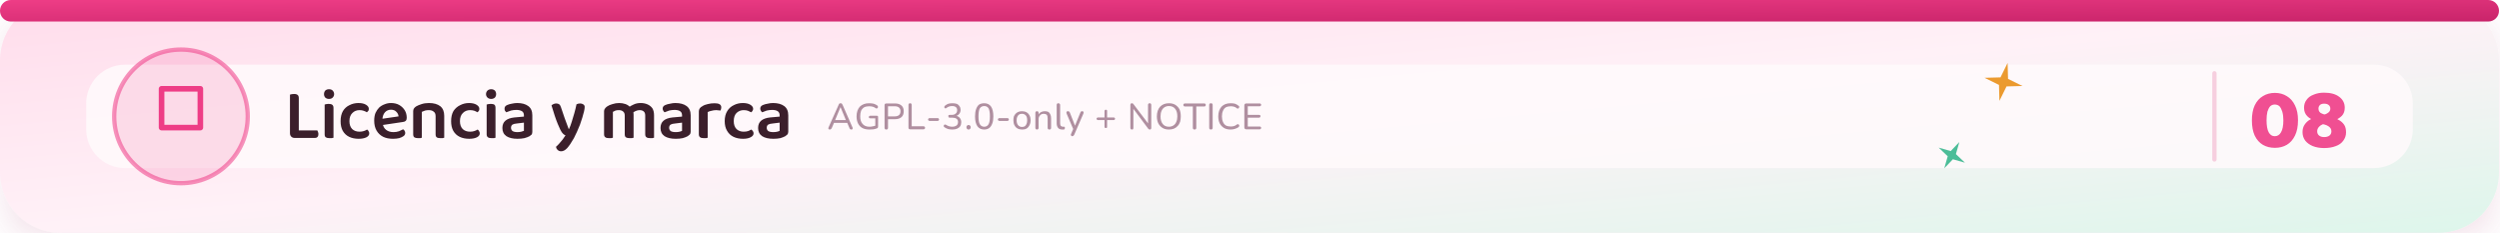
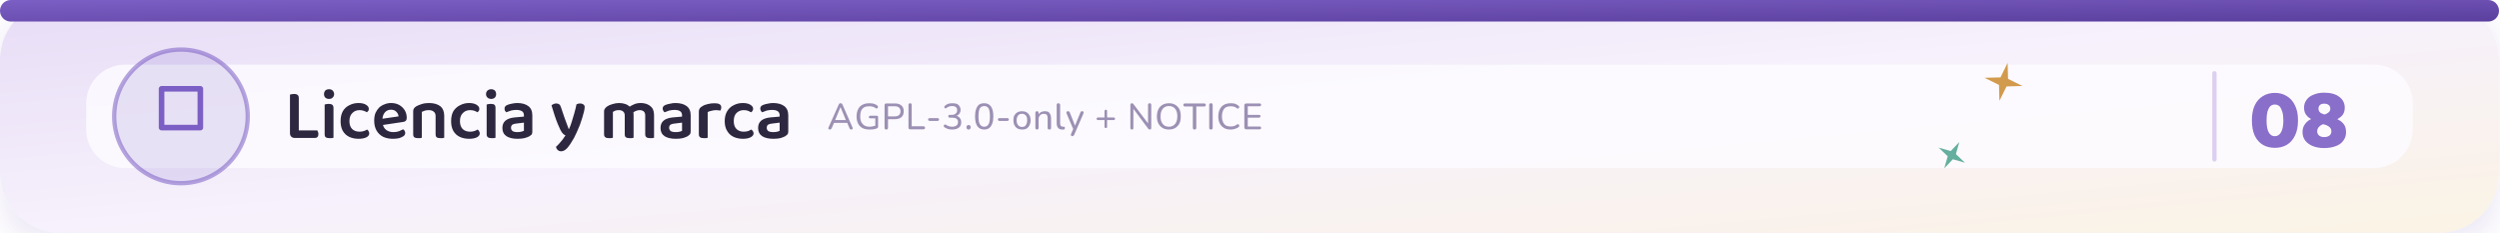
<svg xmlns="http://www.w3.org/2000/svg" viewBox="0 0 1160 108" width="1160" height="108" role="img" aria-label="Licencia y marca">
  <defs>
    <linearGradient id="gb" x1="0" y1="0" x2="1" y2="1">
-       <stop offset="0" stop-color="#FFDCEB" />
-       <stop offset="0.5" stop-color="#FFF1F7" />
-       <stop offset="1" stop-color="#DDF6EB" />
+       <stop offset="0" stop-color="#E7DCF6" />
+       <stop offset="0.5" stop-color="#F6F1FC" />
+       <stop offset="1" stop-color="#FBF3E4" />
    </linearGradient>
    <linearGradient id="gi" x1="0" y1="0" x2="1" y2="1">
-       <stop offset="0" stop-color="#EE3D86" />
-       <stop offset="1" stop-color="#C9246A" />
+       <stop offset="0" stop-color="#7C5FC4" />
+       <stop offset="1" stop-color="#5B3F9E" />
    </linearGradient>
    <filter id="shb" x="-30%" y="-30%" width="160%" height="180%">
-       <feDropShadow dx="0" dy="5" stdDeviation="11" flood-color="#C97BA0" flood-opacity="0.3" />
+       <feDropShadow dx="0" dy="5" stdDeviation="11" flood-color="#9C86C9" flood-opacity="0.3" />
    </filter>
  </defs>
  <rect x="0" y="0" width="1160" height="108" rx="28" ry="28" fill="url(#gb)" filter="url(#shb)" />
  <rect x="0" y="0" width="1160" height="10" rx="5" ry="5" fill="url(#gi)" />
-   <rect x="40" y="30" width="1080" height="48" rx="18" ry="18" fill="#FFFAFC" opacity="0.85" />
-   <circle cx="84" cy="54" r="31" fill="#EE3D86" opacity="0.16" />
-   <circle cx="84" cy="54" r="31" fill="none" stroke="#EE3D86" stroke-width="2" opacity="0.55" />
-   <g fill="none" stroke="#EE3D86" stroke-width="2.6" stroke-linecap="round" stroke-linejoin="round">
+   <rect x="40" y="30" width="1080" height="48" rx="18" ry="18" fill="#FDFBFF" opacity="0.85" />
+   <circle cx="84" cy="54" r="31" fill="#7C5FC4" opacity="0.16" />
+   <circle cx="84" cy="54" r="31" fill="none" stroke="#7C5FC4" stroke-width="2" opacity="0.55" />
+   <g fill="none" stroke="#7C5FC4" stroke-width="2.6" stroke-linecap="round" stroke-linejoin="round">
    <path d="M 75 41.2 L 93 41.2 L 93 59.2 L 75 59.2 Z" />
  </g>
-   <path d="M1059.9 55.8Q1059.9 53.5 1059.4 51.8Q1058.9 50.2 1058.1 49.3Q1057.2 48.5 1055.9 48.5Q1054.7 48.5 1053.8 49.3Q1053 50.2 1052.5 51.8Q1052.1 53.5 1052.1 55.8Q1052.1 59.6 1053.1 61.4Q1054.1 63.2 1055.9 63.2Q1057.8 63.2 1058.8 61.4Q1059.9 59.6 1059.9 55.8ZM1056 68.6Q1052.8 68.6 1050.4 67.2Q1048 65.8 1046.6 62.9Q1045.3 60.1 1045.3 55.8Q1045.3 51.7 1046.6 48.9Q1048 46 1050.4 44.6Q1052.8 43.1 1056 43.1Q1059.1 43.1 1061.5 44.6Q1063.9 46 1065.3 48.9Q1066.7 51.7 1066.7 55.8Q1066.7 60.1 1065.3 62.9Q1063.9 65.8 1061.5 67.2Q1059.1 68.6 1056 68.6Z M1075.4 54.3 1078.1 53.4Q1079.8 53 1080.7 52.3Q1081.7 51.6 1081.7 50.4Q1081.7 49.3 1080.9 48.7Q1080.2 48.1 1078.8 48.1Q1077.6 48.1 1076.9 48.7Q1076.2 49.4 1076.2 50.4Q1076.2 51.2 1076.6 51.8Q1077 52.4 1077.8 52.7Q1078.6 53.1 1079.6 53.2L1083.7 54.8Q1085 55.2 1086.2 56Q1087.4 56.8 1088.2 58Q1089 59.3 1089 61.4Q1089 63.6 1087.7 65.3Q1086.5 67 1084.2 67.8Q1081.9 68.7 1078.8 68.7Q1075.9 68.7 1073.6 67.8Q1071.4 66.9 1070.1 65.3Q1068.8 63.6 1068.8 61.3Q1068.8 59.2 1069.8 57.8Q1070.8 56.3 1072.3 55.5Q1073.8 54.6 1075.4 54.3ZM1084 55.7 1080.2 57.2Q1077.8 57.5 1076.7 58.6Q1075.6 59.6 1075.6 60.9Q1075.6 62.2 1076.5 62.9Q1077.4 63.6 1078.8 63.6Q1080.4 63.6 1081.3 62.9Q1082.2 62.2 1082.2 60.9Q1082.2 59.4 1080.7 58.5Q1079.3 57.6 1076.6 57.4L1075 56Q1072.4 55.4 1071 53.9Q1069.5 52.4 1069.5 50Q1069.5 47.8 1070.7 46.3Q1071.8 44.7 1074 43.9Q1076.1 43 1078.8 43Q1083.3 43 1085.8 44.9Q1088.4 46.8 1088.4 50Q1088.4 52.3 1087.1 53.7Q1085.8 55 1084 55.7Z" fill="#EE3D86" opacity="0.9" />
-   <line x1="1027.9" y1="34" x2="1027.9" y2="74" stroke="#F6CFDF" stroke-width="2" stroke-linecap="round" />
-   <path d="M134.6 50.8H138.7V63.7L136.8 64Q135.8 64 135.2 63.4Q134.6 62.8 134.6 61.8ZM136.8 64V60.5H147.3Q147.5 60.8 147.6 61.2Q147.8 61.7 147.8 62.2Q147.8 63.1 147.4 63.5Q147 64 146.3 64ZM138.7 55.5H134.6V43.9Q134.8 43.8 135.4 43.7Q135.9 43.6 136.5 43.6Q137.7 43.6 138.2 44.1Q138.7 44.5 138.7 45.6Z M150.4 43.7Q150.4 42.7 151 42Q151.7 41.4 152.7 41.4Q153.8 41.4 154.4 42Q155.1 42.7 155.1 43.7Q155.1 44.6 154.4 45.3Q153.8 45.9 152.7 45.9Q151.7 45.9 151 45.3Q150.4 44.6 150.4 43.7ZM150.7 55.2H154.8V63.9Q154.5 64 154 64.1Q153.5 64.1 152.9 64.1Q151.8 64.1 151.2 63.7Q150.7 63.3 150.7 62.3ZM154.8 57.3H150.7V48.5Q151 48.4 151.5 48.3Q152 48.2 152.5 48.2Q153.7 48.2 154.2 48.6Q154.8 49 154.8 50.1Z M166.9 51.1Q164.9 51.1 163.6 52.4Q162.2 53.7 162.2 56.2Q162.2 58.6 163.5 59.9Q164.8 61.1 166.9 61.1Q168 61.1 168.9 60.8Q169.8 60.5 170.4 60.1Q170.9 60.4 171.1 60.9Q171.4 61.3 171.4 61.9Q171.4 63 170.1 63.7Q168.7 64.4 166.5 64.4Q164 64.4 162.1 63.5Q160.2 62.6 159.1 60.7Q158.1 58.9 158.1 56.2Q158.1 53.4 159.2 51.5Q160.3 49.7 162.2 48.8Q164.1 47.8 166.4 47.8Q168.6 47.8 169.9 48.6Q171.2 49.4 171.2 50.5Q171.2 51 171 51.4Q170.7 51.8 170.3 52.1Q169.7 51.7 168.8 51.4Q168 51.1 166.9 51.1Z M176.3 58.2 176.1 55.3 185 54Q184.9 52.8 184 51.9Q183.1 50.9 181.5 50.9Q179.8 50.9 178.7 52.1Q177.6 53.3 177.5 55.5L177.6 57.2Q177.9 59.3 179.3 60.3Q180.6 61.3 182.7 61.3Q184 61.3 185.2 60.9Q186.4 60.4 187.1 60Q187.6 60.2 187.8 60.7Q188.1 61.1 188.1 61.7Q188.1 62.5 187.4 63.1Q186.6 63.7 185.3 64.1Q184 64.4 182.4 64.4Q179.8 64.4 177.9 63.5Q175.9 62.5 174.8 60.6Q173.7 58.7 173.7 56Q173.7 53.9 174.3 52.4Q175 50.9 176 49.9Q177.1 48.9 178.5 48.4Q179.9 47.8 181.5 47.8Q183.7 47.8 185.3 48.7Q186.9 49.6 187.9 51.2Q188.8 52.7 188.8 54.7Q188.8 55.6 188.3 56.1Q187.9 56.5 187 56.6Z M206.2 53.7V56.9H202.2V53.9Q202.2 52.4 201.3 51.8Q200.5 51.1 199.1 51.1Q198.1 51.1 197.3 51.3Q196.5 51.6 195.8 51.9V56.9H191.8V51.6Q191.8 50.9 192.1 50.4Q192.4 49.9 193.1 49.4Q194.1 48.8 195.7 48.3Q197.2 47.8 199.1 47.8Q202.5 47.8 204.4 49.3Q206.2 50.8 206.2 53.7ZM191.8 55.3H195.8V63.9Q195.6 64 195.1 64.1Q194.6 64.1 194 64.1Q192.9 64.1 192.3 63.7Q191.8 63.3 191.8 62.3ZM202.2 55.3H206.2V63.9Q206 64 205.5 64.1Q204.9 64.1 204.4 64.1Q203.2 64.1 202.7 63.7Q202.2 63.3 202.2 62.3Z M218.2 51.1Q216.2 51.1 214.9 52.4Q213.5 53.7 213.5 56.2Q213.5 58.6 214.8 59.9Q216.1 61.1 218.2 61.1Q219.4 61.1 220.2 60.8Q221.1 60.5 221.7 60.1Q222.2 60.4 222.4 60.9Q222.7 61.3 222.7 61.9Q222.7 63 221.4 63.7Q220 64.4 217.8 64.4Q215.3 64.4 213.4 63.5Q211.5 62.6 210.4 60.7Q209.4 58.9 209.4 56.2Q209.4 53.4 210.5 51.5Q211.7 49.7 213.6 48.8Q215.5 47.8 217.7 47.8Q219.9 47.8 221.2 48.6Q222.5 49.4 222.5 50.5Q222.5 51 222.3 51.4Q222 51.8 221.6 52.1Q221 51.7 220.2 51.4Q219.3 51.1 218.2 51.1Z M225.6 43.7Q225.6 42.7 226.3 42Q227 41.4 228 41.4Q229 41.4 229.7 42Q230.3 42.7 230.3 43.7Q230.3 44.6 229.7 45.3Q229 45.9 228 45.9Q227 45.9 226.3 45.3Q225.6 44.6 225.6 43.7ZM225.9 55.2H230V63.9Q229.8 64 229.3 64.1Q228.8 64.1 228.2 64.1Q227 64.1 226.5 63.7Q225.9 63.3 225.9 62.3ZM230 57.3H225.9V48.5Q226.2 48.4 226.7 48.3Q227.2 48.2 227.8 48.2Q229 48.2 229.5 48.6Q230 49 230 50.1Z M240.2 61.3Q241.2 61.3 242 61.1Q242.8 60.9 243.2 60.7V56.9L239.9 57.3Q238.6 57.4 237.9 57.8Q237.2 58.3 237.2 59.3Q237.2 60.2 237.9 60.8Q238.7 61.3 240.2 61.3ZM240.1 47.8Q243.3 47.8 245.2 49.2Q247.1 50.6 247.1 53.5V61.1Q247.1 61.9 246.8 62.4Q246.4 62.8 245.8 63.2Q244.9 63.7 243.4 64.1Q242 64.4 240.2 64.4Q237 64.4 235.1 63.2Q233.2 61.9 233.2 59.4Q233.2 57.2 234.6 56Q236 54.8 238.7 54.5L243.2 54.1V53.5Q243.2 52.2 242.3 51.6Q241.3 51 239.7 51Q238.4 51 237.2 51.3Q236 51.7 235 52.1Q234.7 51.8 234.4 51.4Q234.2 50.9 234.2 50.4Q234.2 49.2 235.5 48.7Q236.4 48.3 237.6 48.1Q238.9 47.8 240.1 47.8Z M260.1 60.2Q259.6 59.1 258.9 57.5Q258.2 55.8 257.5 53.7Q256.8 51.5 256 48.9Q256.4 48.5 256.9 48.3Q257.5 48 258.2 48Q259 48 259.6 48.4Q260.1 48.8 260.4 49.8Q261.3 52.3 262.1 54.8Q263 57.3 264 59.9H264.1Q264.8 58.5 265.4 56.5Q266 54.6 266.6 52.5Q267.2 50.4 267.6 48.4Q268 48.2 268.4 48.1Q268.8 48 269.3 48Q270.1 48 270.7 48.4Q271.4 48.8 271.4 49.6Q271.4 50.4 271.1 51.7Q270.8 53 270.3 54.6Q269.8 56.2 269.2 57.9Q268.5 59.6 267.8 61.2Q267.1 62.8 266.4 64.1Q264.7 67.1 263.3 68.7Q261.9 70.2 260.5 70.2Q259.5 70.2 258.9 69.6Q258.2 69 258.1 68.1Q258.8 67.5 259.6 66.6Q260.4 65.7 261.2 64.7Q261.9 63.7 262.5 62.8Q261.9 62.6 261.4 62.1Q260.8 61.6 260.1 60.2Z M294.1 53.2V56.9H290V53.6Q290 52.3 289.2 51.7Q288.5 51.1 287.3 51.1Q286.4 51.1 285.7 51.3Q285 51.6 284.5 51.9V56.9H280.4V51.6Q280.4 50.9 280.8 50.4Q281.1 49.9 281.8 49.4Q282.8 48.7 284.3 48.3Q285.8 47.8 287.4 47.8Q289 47.8 290.4 48.3Q291.7 48.8 292.6 49.8Q292.8 50 293 50.2Q293.2 50.4 293.4 50.7Q293.6 51.2 293.9 51.8Q294.1 52.4 294.1 53.2ZM303.6 53.5V56.9H299.5V53.6Q299.5 52.3 298.8 51.7Q298.1 51.1 296.9 51.1Q296 51.1 295.1 51.5Q294.3 51.8 293.7 52.4L291.7 49.9Q292.7 49.1 294.1 48.5Q295.5 47.8 297.4 47.8Q299.1 47.8 300.5 48.4Q301.9 49 302.8 50.2Q303.6 51.5 303.6 53.5ZM280.4 55.3H284.5V63.9Q284.2 64 283.7 64.1Q283.2 64.1 282.7 64.1Q281.5 64.1 281 63.7Q280.4 63.3 280.4 62.3ZM290 55.3H294.1V63.9Q293.8 64 293.3 64.1Q292.8 64.1 292.2 64.1Q291.1 64.1 290.5 63.7Q290 63.3 290 62.3ZM299.5 55.3H303.6V63.9Q303.4 64 302.8 64.1Q302.3 64.1 301.8 64.1Q300.6 64.1 300.1 63.7Q299.5 63.3 299.5 62.3Z M313.7 61.3Q314.7 61.3 315.5 61.1Q316.3 60.9 316.6 60.7V56.9L313.4 57.3Q312 57.4 311.3 57.8Q310.6 58.3 310.6 59.3Q310.6 60.2 311.3 60.8Q312.1 61.3 313.7 61.3ZM313.5 47.8Q316.8 47.8 318.7 49.2Q320.6 50.6 320.6 53.5V61.1Q320.6 61.9 320.2 62.4Q319.8 62.8 319.2 63.2Q318.3 63.7 316.9 64.1Q315.5 64.4 313.7 64.4Q310.4 64.4 308.5 63.2Q306.6 61.9 306.6 59.4Q306.6 57.2 308 56Q309.4 54.8 312.1 54.5L316.6 54.1V53.5Q316.6 52.2 315.7 51.6Q314.8 51 313.1 51Q311.9 51 310.6 51.3Q309.4 51.7 308.5 52.1Q308.1 51.8 307.9 51.4Q307.6 50.9 307.6 50.4Q307.6 49.2 308.9 48.7Q309.8 48.3 311.1 48.1Q312.3 47.8 313.5 47.8Z M328.5 52V56.6H324.4V51.7Q324.4 50.9 324.8 50.3Q325.2 49.7 326 49.3Q327 48.6 328.5 48.3Q330 47.9 331.7 47.9Q334.8 47.9 334.8 49.8Q334.8 50.2 334.7 50.6Q334.6 51 334.4 51.3Q334.1 51.2 333.6 51.2Q333.1 51.1 332.5 51.1Q331.3 51.1 330.3 51.4Q329.2 51.6 328.5 52ZM324.4 55.2 328.5 55.4V63.9Q328.3 64 327.8 64.1Q327.3 64.1 326.7 64.1Q325.5 64.1 325 63.7Q324.4 63.3 324.4 62.3Z M345.2 51.1Q343.3 51.1 341.9 52.4Q340.6 53.7 340.6 56.2Q340.6 58.6 341.9 59.9Q343.2 61.1 345.2 61.1Q346.4 61.1 347.3 60.8Q348.1 60.5 348.7 60.1Q349.2 60.4 349.5 60.9Q349.8 61.3 349.8 61.9Q349.8 63 348.4 63.7Q347.1 64.4 344.9 64.4Q342.4 64.4 340.5 63.5Q338.6 62.6 337.5 60.7Q336.4 58.9 336.4 56.2Q336.4 53.4 337.6 51.5Q338.7 49.7 340.6 48.8Q342.5 47.8 344.8 47.8Q347 47.8 348.3 48.6Q349.6 49.4 349.6 50.5Q349.6 51 349.3 51.4Q349.1 51.8 348.7 52.1Q348 51.7 347.2 51.4Q346.4 51.1 345.2 51.1Z M359 61.3Q360 61.3 360.8 61.1Q361.6 60.9 361.9 60.7V56.9L358.7 57.3Q357.3 57.4 356.6 57.8Q355.9 58.3 355.9 59.3Q355.9 60.2 356.6 60.8Q357.4 61.3 359 61.3ZM358.8 47.8Q362.1 47.8 364 49.2Q365.9 50.6 365.9 53.5V61.1Q365.9 61.9 365.5 62.4Q365.1 62.8 364.5 63.2Q363.6 63.7 362.2 64.1Q360.8 64.4 359 64.4Q355.7 64.4 353.8 63.2Q351.9 61.9 351.9 59.4Q351.9 57.2 353.3 56Q354.7 54.8 357.4 54.5L361.9 54.1V53.5Q361.9 52.2 361 51.6Q360.1 51 358.4 51Q357.2 51 355.9 51.3Q354.7 51.7 353.8 52.1Q353.4 51.8 353.2 51.4Q352.9 50.9 352.9 50.4Q352.9 49.2 354.2 48.7Q355.1 48.3 356.4 48.1Q357.6 47.8 358.8 47.8Z" fill="#3B1F2B" />
-   <path d="M385.2 60.1Q384.9 60.1 384.7 60Q384.5 59.8 384.5 59.6Q384.5 59.4 384.6 59.1L389.3 48.6Q389.4 48.2 389.7 48Q389.9 47.9 390.2 47.9Q390.5 47.9 390.7 48Q390.9 48.2 391.1 48.6L395.7 59.1Q395.9 59.4 395.8 59.6Q395.8 59.8 395.6 60Q395.5 60.1 395.2 60.1Q394.8 60.1 394.6 59.9Q394.4 59.8 394.3 59.4L393.1 56.6L393.8 57H386.5L387.3 56.6L386.1 59.4Q385.9 59.8 385.7 59.9Q385.5 60.1 385.2 60.1ZM390.1 49.8 387.5 56.1 387.1 55.7H393.2L392.8 56.1L390.2 49.8Z M403.6 60.1Q401.6 60.1 400.3 59.4Q399 58.7 398.3 57.3Q397.6 55.9 397.6 54Q397.6 52.6 398 51.4Q398.4 50.3 399.1 49.5Q399.9 48.7 401 48.3Q402 47.9 403.4 47.9Q404.5 47.9 405.5 48.1Q406.5 48.4 407.3 49Q407.5 49.2 407.5 49.4Q407.6 49.6 407.5 49.8Q407.5 50 407.3 50.2Q407.2 50.3 407 50.3Q406.8 50.4 406.5 50.2Q405.8 49.7 405.1 49.5Q404.3 49.3 403.4 49.3Q402.1 49.3 401.1 49.8Q400.2 50.4 399.7 51.4Q399.3 52.5 399.3 54Q399.3 56.3 400.4 57.5Q401.5 58.8 403.6 58.8Q404.4 58.8 405.2 58.6Q405.9 58.5 406.6 58.2L406.3 59V54.9H404Q403.7 54.9 403.5 54.8Q403.3 54.6 403.3 54.3Q403.3 54 403.5 53.9Q403.7 53.7 404 53.7H407Q407.3 53.7 407.5 53.9Q407.6 54 407.6 54.4V58.7Q407.6 59 407.5 59.2Q407.4 59.4 407.2 59.5Q406.5 59.8 405.5 60Q404.5 60.1 403.6 60.1Z M411.4 60.1Q411 60.1 410.8 59.9Q410.6 59.7 410.6 59.3V48.8Q410.6 48.4 410.8 48.2Q411.1 48 411.4 48H415.5Q417.4 48 418.5 49Q419.5 49.9 419.5 51.6Q419.5 53.4 418.5 54.3Q417.4 55.3 415.5 55.3H412.2V59.3Q412.2 59.7 412 59.9Q411.8 60.1 411.4 60.1ZM412.2 54H415.3Q416.6 54 417.3 53.4Q418 52.8 418 51.6Q418 50.5 417.3 49.9Q416.6 49.3 415.3 49.3H412.2Z M422.5 60Q422.1 60 421.9 59.8Q421.7 59.6 421.7 59.2V48.7Q421.7 48.3 421.9 48.1Q422.1 47.9 422.5 47.9Q422.8 47.9 423 48.1Q423.2 48.3 423.2 48.7V58.6H428.7Q429 58.6 429.2 58.8Q429.4 59 429.4 59.3Q429.4 59.6 429.2 59.8Q429 60 428.7 60Z M431.5 56.1Q431.2 56.1 431 55.9Q430.8 55.7 430.8 55.5Q430.8 55.2 431 55Q431.2 54.8 431.5 54.8H435.3Q435.5 54.8 435.7 55Q435.9 55.2 435.9 55.5Q435.9 55.7 435.7 55.9Q435.5 56.1 435.3 56.1Z M442.1 60.1Q441.2 60.1 440.2 59.9Q439.2 59.6 438.5 59.1Q438.2 58.9 438.1 58.7Q438 58.4 438.1 58.2Q438.1 58.1 438.3 57.9Q438.4 57.8 438.7 57.8Q438.9 57.7 439.1 57.9Q439.9 58.4 440.6 58.6Q441.3 58.8 442.1 58.8Q442.9 58.8 443.5 58.5Q444.1 58.3 444.4 57.8Q444.7 57.3 444.7 56.6Q444.7 55.6 444 55.1Q443.3 54.6 442.1 54.6H440.9Q440.5 54.6 440.3 54.4Q440.2 54.2 440.2 53.9Q440.2 53.6 440.3 53.4Q440.5 53.3 440.9 53.3H441.9Q442.7 53.3 443.2 53Q443.7 52.7 444 52.3Q444.3 51.8 444.3 51.1Q444.3 50.2 443.7 49.7Q443.1 49.2 442 49.2Q441.3 49.2 440.6 49.4Q440 49.6 439.3 50.1Q439.1 50.3 438.9 50.3Q438.7 50.3 438.5 50.1Q438.4 50 438.3 49.8Q438.3 49.6 438.4 49.4Q438.4 49.2 438.7 49Q439.4 48.4 440.3 48.1Q441.2 47.9 442.1 47.9Q443.3 47.9 444.2 48.2Q445 48.6 445.4 49.3Q445.9 50 445.9 51Q445.9 51.7 445.6 52.3Q445.3 52.9 444.8 53.3Q444.3 53.7 443.6 53.9V53.7Q444.9 53.9 445.5 54.7Q446.2 55.5 446.2 56.7Q446.2 57.8 445.7 58.6Q445.2 59.3 444.3 59.7Q443.4 60.1 442.1 60.1Z M449.6 60.1Q449.1 60.1 448.9 59.8Q448.6 59.5 448.6 59Q448.6 58.6 448.9 58.3Q449.1 58 449.6 58Q450.1 58 450.3 58.3Q450.6 58.6 450.6 59Q450.6 59.5 450.3 59.8Q450.1 60.1 449.6 60.1Z M456.9 60.1Q454.8 60.1 453.7 58.6Q452.6 57 452.6 54Q452.6 52 453.1 50.6Q453.6 49.2 454.5 48.5Q455.5 47.9 456.9 47.9Q458.9 47.9 460 49.4Q461.1 51 461.1 54Q461.1 56 460.6 57.3Q460.1 58.7 459.2 59.4Q458.2 60.1 456.9 60.1ZM456.9 58.8Q458.2 58.8 458.9 57.6Q459.5 56.5 459.5 54Q459.5 51.5 458.9 50.3Q458.2 49.2 456.9 49.2Q455.5 49.2 454.8 50.3Q454.2 51.5 454.2 54Q454.2 56.5 454.8 57.6Q455.5 58.8 456.9 58.8Z M463.9 56.1Q463.6 56.1 463.4 55.9Q463.2 55.7 463.2 55.5Q463.2 55.2 463.4 55Q463.6 54.8 463.9 54.8H467.7Q467.9 54.8 468.1 55Q468.3 55.2 468.3 55.5Q468.3 55.7 468.1 55.9Q467.9 56.1 467.7 56.1Z M474.4 60.1Q473.2 60.1 472.3 59.6Q471.4 59.1 470.9 58.1Q470.4 57.2 470.4 55.8Q470.4 54.9 470.6 54.1Q470.9 53.3 471.5 52.7Q472 52.2 472.7 51.9Q473.5 51.6 474.4 51.6Q475.6 51.6 476.5 52.1Q477.4 52.6 477.9 53.6Q478.4 54.5 478.4 55.8Q478.4 56.8 478.1 57.6Q477.8 58.4 477.3 59Q476.8 59.6 476 59.9Q475.3 60.1 474.4 60.1ZM474.4 58.9Q475.1 58.9 475.7 58.6Q476.2 58.2 476.5 57.5Q476.8 56.8 476.8 55.8Q476.8 54.3 476.2 53.6Q475.5 52.8 474.4 52.8Q473.6 52.8 473.1 53.1Q472.5 53.5 472.2 54.2Q471.9 54.8 471.9 55.8Q471.9 57.3 472.6 58.1Q473.3 58.9 474.4 58.9Z M481.3 60.1Q481 60.1 480.8 59.9Q480.6 59.7 480.6 59.3V52.4Q480.6 52 480.8 51.8Q481 51.6 481.3 51.6Q481.7 51.6 481.9 51.8Q482.1 52 482.1 52.4V53.8L481.9 53.5Q482.3 52.5 483.1 52.1Q483.9 51.6 484.9 51.6Q485.9 51.6 486.6 51.9Q487.2 52.3 487.5 53Q487.9 53.7 487.9 54.9V59.3Q487.9 59.7 487.7 59.9Q487.5 60.1 487.1 60.1Q486.7 60.1 486.5 59.9Q486.3 59.7 486.3 59.3V54.9Q486.3 53.8 485.9 53.3Q485.4 52.8 484.5 52.8Q483.4 52.8 482.8 53.5Q482.1 54.2 482.1 55.3V59.3Q482.1 60.1 481.3 60.1Z M493.1 60.1Q491.8 60.1 491.2 59.4Q490.5 58.6 490.5 57.2V48.7Q490.5 48.3 490.7 48.1Q490.9 47.9 491.3 47.9Q491.6 47.9 491.8 48.1Q492.1 48.3 492.1 48.7V57.1Q492.1 58 492.4 58.4Q492.8 58.8 493.5 58.8Q493.6 58.8 493.7 58.8Q493.8 58.8 494 58.8Q494.2 58.8 494.2 58.9Q494.3 59 494.3 59.4Q494.3 59.7 494.2 59.9Q494 60.1 493.7 60.1Q493.6 60.1 493.4 60.1Q493.3 60.1 493.1 60.1Z M497.7 63.2Q497.4 63.2 497.3 63Q497.1 62.9 497.1 62.6Q497 62.4 497.2 62.1L498.3 59.5V60.2L495.1 52.7Q495 52.4 495 52.1Q495.1 51.9 495.2 51.7Q495.4 51.6 495.8 51.6Q496.1 51.6 496.2 51.7Q496.4 51.9 496.6 52.2L499.2 58.8H498.8L501.5 52.2Q501.6 51.9 501.8 51.7Q502 51.6 502.3 51.6Q502.6 51.6 502.8 51.7Q502.9 51.9 503 52.1Q503 52.4 502.9 52.7L498.6 62.6Q498.4 62.9 498.2 63Q498 63.2 497.7 63.2Z M513.3 59.4Q513 59.4 512.9 59.3Q512.7 59.1 512.7 58.8V55.7H509.6Q509.4 55.7 509.2 55.5Q509 55.4 509 55.1Q509 54.8 509.2 54.7Q509.4 54.5 509.6 54.5H512.7V51.5Q512.7 51.2 512.9 51.1Q513 50.9 513.3 50.9Q513.6 50.9 513.8 51.1Q513.9 51.2 513.9 51.5V54.5H517Q517.3 54.5 517.4 54.7Q517.6 54.8 517.6 55.1Q517.6 55.4 517.4 55.5Q517.3 55.7 517 55.7H513.9V58.8Q513.9 59.1 513.8 59.3Q513.6 59.4 513.3 59.4Z M525.4 60.1Q525.1 60.1 524.9 59.9Q524.7 59.7 524.7 59.3V48.7Q524.7 48.3 524.9 48.1Q525.1 47.9 525.4 47.9Q525.7 47.9 525.8 48Q526 48.1 526.2 48.4L533.4 57.9H532.9V48.7Q532.9 48.3 533.1 48.1Q533.3 47.9 533.7 47.9Q534 47.9 534.2 48.1Q534.4 48.3 534.4 48.7V59.4Q534.4 59.7 534.2 59.9Q534.1 60.1 533.8 60.1Q533.5 60.1 533.3 60Q533.1 59.9 532.9 59.6L525.8 50.1H526.1V59.3Q526.1 59.7 526 59.9Q525.8 60.1 525.4 60.1Z M542.6 60.1Q540.9 60.1 539.7 59.4Q538.4 58.6 537.7 57.3Q537 55.9 537 54Q537 52.6 537.4 51.4Q537.8 50.3 538.5 49.5Q539.3 48.7 540.3 48.3Q541.3 47.9 542.6 47.9Q544.3 47.9 545.5 48.6Q546.8 49.4 547.5 50.7Q548.1 52.1 548.1 54Q548.1 55.4 547.8 56.5Q547.4 57.7 546.6 58.5Q545.9 59.3 544.9 59.7Q543.9 60.1 542.6 60.1ZM542.6 58.8Q543.8 58.8 544.7 58.2Q545.6 57.6 546 56.6Q546.5 55.5 546.5 54Q546.5 51.7 545.5 50.5Q544.5 49.2 542.6 49.2Q541.4 49.2 540.5 49.8Q539.6 50.4 539.2 51.4Q538.7 52.5 538.7 54Q538.7 56.2 539.7 57.5Q540.7 58.8 542.6 58.8Z M554.5 60.1Q554.1 60.1 553.9 59.9Q553.7 59.7 553.7 59.3V49.4H550Q549.7 49.4 549.5 49.2Q549.3 49 549.3 48.7Q549.3 48.3 549.5 48.2Q549.7 48 550 48H559Q559.4 48 559.5 48.2Q559.7 48.3 559.7 48.7Q559.7 49 559.5 49.2Q559.4 49.4 559 49.4H555.3V59.3Q555.3 59.7 555.1 59.9Q554.9 60.1 554.5 60.1Z M562.1 60.1Q561.7 60.1 561.5 59.9Q561.3 59.7 561.3 59.3V48.7Q561.3 48.3 561.5 48.1Q561.7 47.9 562.1 47.9Q562.5 47.9 562.7 48.1Q562.9 48.3 562.9 48.7V59.3Q562.9 59.7 562.7 59.9Q562.5 60.1 562.1 60.1Z M571.2 60.1Q569.4 60.1 568.2 59.4Q566.9 58.6 566.2 57.3Q565.5 55.9 565.5 54Q565.5 52.6 565.9 51.4Q566.3 50.3 567 49.5Q567.8 48.7 568.8 48.3Q569.9 47.9 571.2 47.9Q572.3 47.9 573.2 48.1Q574.1 48.4 574.8 49Q575.1 49.1 575.2 49.4Q575.3 49.6 575.2 49.8Q575.1 50.1 575 50.2Q574.8 50.3 574.6 50.4Q574.3 50.4 574.1 50.2Q573.5 49.7 572.8 49.5Q572.1 49.3 571.3 49.3Q570 49.3 569 49.8Q568.1 50.4 567.7 51.4Q567.2 52.5 567.2 54Q567.2 55.5 567.7 56.6Q568.1 57.6 569 58.2Q570 58.7 571.3 58.7Q572.1 58.7 572.8 58.5Q573.5 58.3 574.1 57.8Q574.4 57.6 574.6 57.6Q574.8 57.7 575 57.8Q575.2 57.9 575.2 58.1Q575.3 58.3 575.2 58.6Q575.1 58.8 574.9 59Q574.2 59.5 573.2 59.8Q572.3 60.1 571.2 60.1Z M578.5 60Q578.1 60 577.9 59.8Q577.6 59.6 577.6 59.1V48.9Q577.6 48.4 577.9 48.2Q578.1 48 578.5 48H584.7Q585.1 48 585.2 48.2Q585.4 48.3 585.4 48.6Q585.4 49 585.2 49.1Q585.1 49.3 584.7 49.3H579.2V53.3H584.4Q584.7 53.3 584.9 53.4Q585.1 53.6 585.1 53.9Q585.1 54.2 584.9 54.4Q584.7 54.6 584.4 54.6H579.2V58.7H584.7Q585.1 58.7 585.2 58.9Q585.4 59 585.4 59.3Q585.4 59.7 585.2 59.8Q585.1 60 584.7 60Z" fill="#B08FA0" />
-   <path d="M 938.8 39.9 L 931.4 40.1 L 928.1 46.8 L 927.9 39.4 L 921.2 36.1 L 928.6 35.9 L 931.9 29.2 L 932.1 36.6 Z" fill="#E8890C" opacity="0.85" />
-   <path d="M 912.1 75.5 L 906.5 73.9 L 902.5 78.1 L 904.1 72.5 L 899.9 68.5 L 905.5 70.1 L 909.5 65.9 L 907.9 71.5 Z" fill="#1FAE7F" opacity="0.8" />
+   <path d="M1059.9 55.8Q1059.9 53.5 1059.4 51.8Q1058.9 50.2 1058.1 49.3Q1057.2 48.5 1055.9 48.5Q1054.7 48.5 1053.8 49.3Q1053 50.2 1052.5 51.8Q1052.1 53.5 1052.1 55.8Q1052.1 59.6 1053.1 61.4Q1054.1 63.2 1055.9 63.2Q1057.8 63.2 1058.8 61.4Q1059.9 59.6 1059.9 55.8ZM1056 68.6Q1052.8 68.6 1050.4 67.2Q1048 65.8 1046.6 62.9Q1045.3 60.1 1045.3 55.8Q1045.3 51.7 1046.6 48.9Q1048 46 1050.4 44.6Q1052.8 43.1 1056 43.1Q1059.1 43.1 1061.5 44.6Q1063.9 46 1065.3 48.9Q1066.7 51.7 1066.7 55.8Q1066.7 60.1 1065.3 62.9Q1063.9 65.8 1061.5 67.2Q1059.1 68.6 1056 68.6Z M1075.4 54.3 1078.1 53.4Q1079.8 53 1080.7 52.3Q1081.7 51.6 1081.7 50.4Q1081.7 49.3 1080.9 48.7Q1080.2 48.1 1078.8 48.1Q1077.6 48.1 1076.9 48.7Q1076.2 49.4 1076.2 50.4Q1076.2 51.2 1076.6 51.8Q1077 52.4 1077.8 52.7Q1078.6 53.1 1079.6 53.2L1083.7 54.8Q1085 55.2 1086.2 56Q1087.4 56.8 1088.2 58Q1089 59.3 1089 61.4Q1089 63.6 1087.7 65.3Q1086.5 67 1084.2 67.8Q1081.9 68.7 1078.8 68.7Q1075.9 68.7 1073.6 67.8Q1071.4 66.9 1070.1 65.3Q1068.8 63.6 1068.8 61.3Q1068.8 59.2 1069.8 57.8Q1070.8 56.3 1072.3 55.5Q1073.8 54.6 1075.4 54.3ZM1084 55.7 1080.2 57.2Q1077.8 57.5 1076.7 58.6Q1075.6 59.6 1075.6 60.9Q1075.6 62.2 1076.5 62.9Q1077.4 63.6 1078.8 63.6Q1080.4 63.6 1081.3 62.9Q1082.2 62.2 1082.2 60.9Q1082.2 59.4 1080.7 58.5Q1079.3 57.6 1076.6 57.4L1075 56Q1072.4 55.4 1071 53.9Q1069.5 52.4 1069.5 50Q1069.5 47.8 1070.7 46.3Q1071.8 44.7 1074 43.9Q1076.1 43 1078.8 43Q1083.3 43 1085.8 44.9Q1088.4 46.8 1088.4 50Q1088.4 52.3 1087.1 53.7Q1085.8 55 1084 55.7Z" fill="#7C5FC4" opacity="0.9" />
+   <line x1="1027.9" y1="34" x2="1027.9" y2="74" stroke="#DCD0EF" stroke-width="2" stroke-linecap="round" />
+   <path d="M134.6 50.8H138.7V63.7L136.8 64Q135.8 64 135.2 63.4Q134.6 62.8 134.6 61.8ZM136.8 64V60.5H147.3Q147.5 60.8 147.6 61.2Q147.8 61.7 147.8 62.2Q147.8 63.1 147.4 63.5Q147 64 146.3 64ZM138.7 55.5H134.6V43.9Q134.8 43.8 135.4 43.7Q135.9 43.6 136.5 43.6Q137.7 43.6 138.2 44.1Q138.7 44.5 138.7 45.6Z M150.4 43.7Q150.4 42.7 151 42Q151.7 41.4 152.7 41.4Q153.8 41.4 154.4 42Q155.1 42.7 155.1 43.7Q155.1 44.6 154.4 45.3Q153.8 45.9 152.7 45.9Q151.7 45.9 151 45.3Q150.4 44.6 150.4 43.7ZM150.7 55.2H154.8V63.9Q154.5 64 154 64.1Q153.5 64.1 152.9 64.1Q151.8 64.1 151.2 63.7Q150.7 63.3 150.7 62.3ZM154.8 57.3H150.7V48.5Q151 48.4 151.5 48.3Q152 48.2 152.5 48.2Q153.7 48.2 154.2 48.6Q154.8 49 154.8 50.1Z M166.9 51.1Q164.9 51.1 163.6 52.4Q162.2 53.7 162.2 56.2Q162.2 58.6 163.5 59.9Q164.8 61.1 166.9 61.1Q168 61.1 168.9 60.8Q169.8 60.5 170.4 60.1Q170.9 60.4 171.1 60.9Q171.4 61.3 171.4 61.9Q171.4 63 170.1 63.7Q168.7 64.4 166.5 64.4Q164 64.4 162.1 63.5Q160.2 62.6 159.1 60.7Q158.1 58.9 158.1 56.2Q158.1 53.4 159.2 51.5Q160.3 49.7 162.2 48.8Q164.1 47.8 166.4 47.8Q168.6 47.8 169.9 48.6Q171.2 49.4 171.2 50.5Q171.2 51 171 51.4Q170.7 51.8 170.3 52.1Q169.7 51.7 168.8 51.4Q168 51.1 166.9 51.1Z M176.3 58.2 176.1 55.3 185 54Q184.9 52.8 184 51.9Q183.1 50.9 181.5 50.9Q179.8 50.9 178.7 52.1Q177.6 53.3 177.5 55.5L177.6 57.2Q177.9 59.3 179.3 60.3Q180.6 61.3 182.7 61.3Q184 61.3 185.2 60.9Q186.4 60.4 187.1 60Q187.6 60.2 187.8 60.7Q188.1 61.1 188.1 61.7Q188.1 62.5 187.4 63.1Q186.6 63.7 185.3 64.1Q184 64.4 182.4 64.4Q179.8 64.4 177.9 63.5Q175.9 62.5 174.8 60.6Q173.7 58.7 173.7 56Q173.7 53.9 174.3 52.4Q175 50.9 176 49.9Q177.1 48.9 178.5 48.4Q179.9 47.8 181.5 47.8Q183.7 47.8 185.3 48.7Q186.9 49.6 187.9 51.2Q188.8 52.7 188.8 54.7Q188.8 55.6 188.3 56.1Q187.9 56.5 187 56.6Z M206.2 53.7V56.9H202.2V53.9Q202.2 52.4 201.3 51.8Q200.5 51.1 199.1 51.1Q198.1 51.1 197.3 51.3Q196.5 51.6 195.8 51.9V56.9H191.8V51.6Q191.8 50.9 192.1 50.4Q192.4 49.9 193.1 49.4Q194.1 48.8 195.7 48.3Q197.2 47.8 199.1 47.8Q202.5 47.8 204.4 49.3Q206.2 50.8 206.2 53.7ZM191.8 55.3H195.8V63.9Q195.6 64 195.1 64.1Q194.6 64.1 194 64.1Q192.9 64.1 192.3 63.7Q191.8 63.3 191.8 62.3ZM202.2 55.3H206.2V63.9Q206 64 205.5 64.1Q204.9 64.1 204.4 64.1Q203.2 64.1 202.7 63.7Q202.2 63.3 202.2 62.3Z M218.2 51.1Q216.2 51.1 214.9 52.4Q213.5 53.7 213.5 56.2Q213.5 58.6 214.8 59.9Q216.1 61.1 218.2 61.1Q219.4 61.1 220.2 60.8Q221.1 60.5 221.7 60.1Q222.2 60.4 222.4 60.9Q222.7 61.3 222.7 61.9Q222.7 63 221.4 63.7Q220 64.4 217.8 64.4Q215.3 64.4 213.4 63.5Q211.5 62.6 210.4 60.7Q209.4 58.9 209.4 56.2Q209.4 53.4 210.5 51.5Q211.7 49.7 213.6 48.8Q215.5 47.8 217.7 47.8Q219.9 47.8 221.2 48.6Q222.5 49.4 222.5 50.5Q222.5 51 222.3 51.4Q222 51.8 221.6 52.1Q221 51.7 220.2 51.4Q219.3 51.1 218.2 51.1Z M225.6 43.7Q225.6 42.7 226.3 42Q227 41.4 228 41.4Q229 41.4 229.7 42Q230.3 42.7 230.3 43.7Q230.3 44.6 229.7 45.3Q229 45.9 228 45.9Q227 45.9 226.3 45.3Q225.6 44.6 225.6 43.7ZM225.9 55.2H230V63.9Q229.8 64 229.3 64.1Q228.8 64.1 228.2 64.1Q227 64.1 226.5 63.7Q225.9 63.3 225.9 62.3ZM230 57.3H225.9V48.5Q226.2 48.4 226.7 48.3Q227.2 48.2 227.8 48.2Q229 48.2 229.5 48.6Q230 49 230 50.1Z M240.2 61.3Q241.2 61.3 242 61.1Q242.8 60.9 243.2 60.7V56.9L239.9 57.3Q238.6 57.4 237.9 57.8Q237.2 58.3 237.2 59.3Q237.2 60.2 237.9 60.8Q238.7 61.3 240.2 61.3ZM240.1 47.8Q243.3 47.8 245.2 49.2Q247.1 50.6 247.1 53.5V61.1Q247.1 61.9 246.8 62.4Q246.4 62.8 245.8 63.2Q244.9 63.7 243.4 64.1Q242 64.4 240.2 64.4Q237 64.4 235.1 63.2Q233.2 61.9 233.2 59.4Q233.2 57.2 234.6 56Q236 54.8 238.7 54.5L243.2 54.1V53.5Q243.2 52.2 242.3 51.6Q241.3 51 239.7 51Q238.4 51 237.2 51.3Q236 51.7 235 52.1Q234.7 51.8 234.4 51.4Q234.2 50.9 234.2 50.4Q234.2 49.2 235.5 48.7Q236.4 48.3 237.6 48.1Q238.9 47.8 240.1 47.8Z M260.1 60.2Q259.6 59.1 258.9 57.5Q258.2 55.8 257.5 53.7Q256.8 51.5 256 48.9Q256.4 48.5 256.9 48.3Q257.5 48 258.2 48Q259 48 259.6 48.4Q260.1 48.8 260.4 49.8Q261.3 52.3 262.1 54.8Q263 57.3 264 59.9H264.1Q264.8 58.5 265.4 56.5Q266 54.6 266.6 52.5Q267.2 50.4 267.6 48.4Q268 48.2 268.4 48.1Q268.8 48 269.3 48Q270.1 48 270.7 48.4Q271.4 48.8 271.4 49.6Q271.4 50.4 271.1 51.7Q270.8 53 270.3 54.6Q269.8 56.2 269.2 57.9Q268.5 59.6 267.8 61.2Q267.1 62.8 266.4 64.1Q264.7 67.1 263.3 68.7Q261.9 70.2 260.5 70.2Q259.5 70.2 258.9 69.6Q258.2 69 258.1 68.1Q258.8 67.5 259.6 66.6Q260.4 65.7 261.2 64.7Q261.9 63.7 262.5 62.8Q261.9 62.6 261.4 62.1Q260.8 61.6 260.1 60.2Z M294.1 53.2V56.9H290V53.6Q290 52.3 289.2 51.7Q288.5 51.1 287.3 51.1Q286.4 51.1 285.7 51.3Q285 51.6 284.5 51.9V56.9H280.4V51.6Q280.4 50.9 280.8 50.4Q281.1 49.9 281.8 49.4Q282.8 48.7 284.3 48.3Q285.8 47.8 287.4 47.8Q289 47.8 290.4 48.3Q291.7 48.8 292.6 49.8Q292.8 50 293 50.2Q293.2 50.4 293.4 50.7Q293.6 51.2 293.9 51.8Q294.1 52.4 294.1 53.2ZM303.6 53.5V56.9H299.5V53.6Q299.5 52.3 298.8 51.7Q298.1 51.1 296.9 51.1Q296 51.1 295.1 51.5Q294.3 51.8 293.7 52.4L291.7 49.9Q292.7 49.1 294.1 48.5Q295.5 47.8 297.4 47.8Q299.1 47.8 300.5 48.4Q301.9 49 302.8 50.2Q303.6 51.5 303.6 53.5ZM280.4 55.3H284.5V63.9Q284.2 64 283.7 64.1Q283.2 64.1 282.7 64.1Q281.5 64.1 281 63.7Q280.4 63.3 280.4 62.3ZM290 55.3H294.1V63.9Q293.8 64 293.3 64.1Q292.8 64.1 292.2 64.1Q291.1 64.1 290.5 63.7Q290 63.3 290 62.3ZM299.5 55.3H303.6V63.9Q303.4 64 302.8 64.1Q302.3 64.1 301.8 64.1Q300.6 64.1 300.1 63.7Q299.5 63.3 299.5 62.3Z M313.7 61.3Q314.7 61.3 315.5 61.1Q316.3 60.9 316.6 60.7V56.9L313.4 57.3Q312 57.4 311.3 57.8Q310.6 58.3 310.6 59.3Q310.6 60.2 311.3 60.8Q312.1 61.3 313.7 61.3ZM313.5 47.8Q316.8 47.8 318.7 49.2Q320.6 50.6 320.6 53.5V61.1Q320.6 61.9 320.2 62.4Q319.8 62.8 319.2 63.2Q318.3 63.7 316.9 64.1Q315.5 64.4 313.7 64.4Q310.4 64.4 308.5 63.2Q306.6 61.9 306.6 59.4Q306.6 57.2 308 56Q309.4 54.8 312.1 54.5L316.6 54.1V53.5Q316.6 52.2 315.7 51.6Q314.8 51 313.1 51Q311.9 51 310.6 51.3Q309.4 51.7 308.5 52.1Q308.1 51.8 307.9 51.4Q307.6 50.9 307.6 50.4Q307.6 49.2 308.9 48.7Q309.8 48.3 311.1 48.1Q312.3 47.8 313.5 47.8Z M328.5 52V56.6H324.4V51.7Q324.4 50.9 324.8 50.3Q325.2 49.7 326 49.3Q327 48.6 328.5 48.3Q330 47.9 331.7 47.9Q334.8 47.9 334.8 49.8Q334.8 50.2 334.7 50.6Q334.6 51 334.4 51.3Q334.1 51.2 333.6 51.2Q333.1 51.1 332.5 51.1Q331.3 51.1 330.3 51.4Q329.2 51.6 328.5 52ZM324.4 55.2 328.5 55.4V63.9Q328.3 64 327.8 64.1Q327.3 64.1 326.7 64.1Q325.5 64.1 325 63.7Q324.4 63.3 324.4 62.3Z M345.2 51.1Q343.3 51.1 341.9 52.4Q340.6 53.7 340.6 56.2Q340.6 58.6 341.9 59.9Q343.2 61.1 345.2 61.1Q346.4 61.1 347.3 60.8Q348.1 60.5 348.7 60.1Q349.2 60.4 349.5 60.9Q349.8 61.3 349.8 61.9Q349.8 63 348.4 63.7Q347.1 64.4 344.9 64.4Q342.4 64.4 340.5 63.5Q338.6 62.6 337.5 60.7Q336.4 58.9 336.4 56.2Q336.4 53.4 337.6 51.5Q338.7 49.7 340.6 48.8Q342.5 47.8 344.8 47.8Q347 47.8 348.3 48.6Q349.6 49.4 349.6 50.5Q349.6 51 349.3 51.4Q349.1 51.8 348.7 52.1Q348 51.7 347.2 51.4Q346.4 51.1 345.2 51.1Z M359 61.3Q360 61.3 360.8 61.1Q361.6 60.9 361.9 60.7V56.9L358.7 57.3Q357.3 57.4 356.6 57.8Q355.9 58.3 355.9 59.3Q355.9 60.2 356.6 60.8Q357.4 61.3 359 61.3ZM358.8 47.8Q362.1 47.8 364 49.2Q365.9 50.6 365.9 53.5V61.1Q365.9 61.9 365.5 62.4Q365.1 62.8 364.5 63.2Q363.6 63.7 362.2 64.1Q360.8 64.4 359 64.4Q355.7 64.4 353.8 63.2Q351.9 61.9 351.9 59.4Q351.9 57.2 353.3 56Q354.7 54.8 357.4 54.5L361.9 54.1V53.5Q361.9 52.2 361 51.6Q360.1 51 358.4 51Q357.2 51 355.9 51.3Q354.7 51.7 353.8 52.1Q353.4 51.8 353.2 51.4Q352.9 50.9 352.9 50.4Q352.9 49.2 354.2 48.7Q355.1 48.3 356.4 48.1Q357.6 47.8 358.8 47.8Z" fill="#2E2740" />
+   <path d="M385.2 60.1Q384.9 60.1 384.7 60Q384.5 59.8 384.5 59.6Q384.5 59.4 384.6 59.1L389.3 48.6Q389.4 48.2 389.7 48Q389.9 47.9 390.2 47.9Q390.5 47.9 390.7 48Q390.9 48.2 391.1 48.6L395.7 59.1Q395.9 59.4 395.8 59.6Q395.8 59.8 395.6 60Q395.5 60.1 395.2 60.1Q394.8 60.1 394.6 59.9Q394.4 59.8 394.3 59.4L393.1 56.6L393.8 57H386.5L387.3 56.6L386.1 59.4Q385.9 59.8 385.7 59.9Q385.5 60.1 385.2 60.1ZM390.1 49.8 387.5 56.1 387.1 55.7H393.2L392.8 56.1L390.2 49.8Z M403.6 60.1Q401.6 60.1 400.3 59.4Q399 58.7 398.3 57.3Q397.6 55.9 397.6 54Q397.6 52.6 398 51.4Q398.4 50.3 399.1 49.5Q399.9 48.7 401 48.3Q402 47.9 403.4 47.9Q404.5 47.9 405.5 48.1Q406.5 48.4 407.3 49Q407.5 49.2 407.5 49.4Q407.6 49.6 407.5 49.8Q407.5 50 407.3 50.2Q407.2 50.3 407 50.3Q406.8 50.4 406.5 50.2Q405.8 49.7 405.1 49.5Q404.3 49.3 403.4 49.3Q402.1 49.3 401.1 49.8Q400.2 50.4 399.7 51.4Q399.3 52.5 399.3 54Q399.3 56.3 400.4 57.5Q401.5 58.8 403.6 58.8Q404.4 58.8 405.2 58.6Q405.9 58.5 406.6 58.2L406.3 59V54.9H404Q403.7 54.9 403.5 54.8Q403.3 54.6 403.3 54.3Q403.3 54 403.5 53.9Q403.7 53.7 404 53.7H407Q407.3 53.7 407.5 53.9Q407.6 54 407.6 54.4V58.7Q407.6 59 407.5 59.2Q407.4 59.4 407.2 59.5Q406.5 59.8 405.5 60Q404.5 60.1 403.6 60.1Z M411.4 60.1Q411 60.1 410.8 59.9Q410.6 59.7 410.6 59.3V48.8Q410.6 48.4 410.8 48.2Q411.1 48 411.4 48H415.5Q417.4 48 418.5 49Q419.5 49.9 419.5 51.6Q419.5 53.4 418.5 54.3Q417.4 55.3 415.5 55.3H412.2V59.3Q412.2 59.7 412 59.9Q411.8 60.1 411.4 60.1ZM412.2 54H415.3Q416.6 54 417.3 53.4Q418 52.8 418 51.6Q418 50.5 417.3 49.9Q416.6 49.3 415.3 49.3H412.2Z M422.5 60Q422.1 60 421.9 59.8Q421.7 59.6 421.7 59.2V48.7Q421.7 48.3 421.9 48.1Q422.1 47.9 422.5 47.9Q422.8 47.9 423 48.1Q423.2 48.3 423.2 48.7V58.6H428.7Q429 58.6 429.2 58.8Q429.4 59 429.4 59.3Q429.4 59.6 429.2 59.8Q429 60 428.7 60Z M431.5 56.1Q431.2 56.1 431 55.9Q430.8 55.7 430.8 55.5Q430.8 55.2 431 55Q431.2 54.8 431.5 54.8H435.3Q435.5 54.8 435.7 55Q435.9 55.2 435.9 55.5Q435.9 55.7 435.7 55.9Q435.5 56.1 435.3 56.1Z M442.1 60.1Q441.2 60.1 440.2 59.9Q439.2 59.6 438.5 59.1Q438.2 58.9 438.1 58.7Q438 58.4 438.1 58.2Q438.1 58.1 438.3 57.9Q438.4 57.8 438.7 57.8Q438.9 57.7 439.1 57.9Q439.9 58.4 440.6 58.6Q441.3 58.8 442.1 58.8Q442.9 58.8 443.5 58.5Q444.1 58.3 444.4 57.8Q444.7 57.3 444.7 56.6Q444.7 55.6 444 55.1Q443.3 54.6 442.1 54.6H440.9Q440.5 54.6 440.3 54.4Q440.2 54.2 440.2 53.9Q440.2 53.6 440.3 53.4Q440.5 53.3 440.9 53.3H441.9Q442.7 53.3 443.2 53Q443.7 52.7 444 52.3Q444.3 51.8 444.3 51.1Q444.3 50.2 443.7 49.7Q443.1 49.2 442 49.2Q441.3 49.2 440.6 49.4Q440 49.6 439.3 50.1Q439.1 50.3 438.9 50.3Q438.7 50.3 438.5 50.1Q438.4 50 438.3 49.8Q438.3 49.6 438.4 49.4Q438.4 49.2 438.7 49Q439.4 48.4 440.3 48.1Q441.2 47.9 442.1 47.9Q443.3 47.9 444.2 48.2Q445 48.6 445.4 49.3Q445.9 50 445.9 51Q445.9 51.7 445.6 52.3Q445.3 52.9 444.8 53.3Q444.3 53.7 443.6 53.9V53.7Q444.9 53.9 445.5 54.7Q446.2 55.5 446.2 56.7Q446.2 57.8 445.7 58.6Q445.2 59.3 444.3 59.7Q443.4 60.1 442.1 60.1Z M449.6 60.1Q449.1 60.1 448.9 59.8Q448.6 59.5 448.6 59Q448.6 58.6 448.9 58.3Q449.1 58 449.6 58Q450.1 58 450.3 58.3Q450.6 58.6 450.6 59Q450.6 59.5 450.3 59.8Q450.1 60.1 449.6 60.1Z M456.9 60.1Q454.8 60.1 453.7 58.6Q452.6 57 452.6 54Q452.6 52 453.1 50.6Q453.6 49.2 454.5 48.5Q455.5 47.9 456.9 47.9Q458.9 47.9 460 49.4Q461.1 51 461.1 54Q461.1 56 460.6 57.3Q460.1 58.7 459.2 59.4Q458.2 60.1 456.9 60.1ZM456.9 58.8Q458.2 58.8 458.9 57.6Q459.5 56.5 459.5 54Q459.5 51.5 458.9 50.3Q458.2 49.2 456.9 49.2Q455.5 49.2 454.8 50.3Q454.2 51.5 454.2 54Q454.2 56.5 454.8 57.6Q455.5 58.8 456.9 58.8Z M463.9 56.1Q463.6 56.1 463.4 55.9Q463.2 55.7 463.2 55.5Q463.2 55.2 463.4 55Q463.6 54.8 463.9 54.8H467.7Q467.9 54.8 468.1 55Q468.3 55.2 468.3 55.5Q468.3 55.7 468.1 55.9Q467.9 56.1 467.7 56.1Z M474.4 60.1Q473.2 60.1 472.3 59.6Q471.4 59.1 470.9 58.1Q470.4 57.2 470.4 55.8Q470.4 54.9 470.6 54.1Q470.9 53.3 471.5 52.7Q472 52.2 472.7 51.9Q473.5 51.6 474.4 51.6Q475.6 51.6 476.5 52.1Q477.4 52.6 477.9 53.6Q478.4 54.5 478.4 55.8Q478.4 56.8 478.1 57.6Q477.8 58.4 477.3 59Q476.8 59.6 476 59.9Q475.3 60.1 474.4 60.1ZM474.4 58.9Q475.1 58.9 475.7 58.6Q476.2 58.2 476.5 57.5Q476.8 56.8 476.8 55.8Q476.8 54.3 476.2 53.6Q475.5 52.8 474.4 52.8Q473.6 52.8 473.1 53.1Q472.5 53.5 472.2 54.2Q471.9 54.8 471.9 55.8Q471.9 57.3 472.6 58.1Q473.3 58.9 474.4 58.9Z M481.3 60.1Q481 60.1 480.8 59.9Q480.6 59.7 480.6 59.3V52.4Q480.6 52 480.8 51.8Q481 51.6 481.3 51.6Q481.7 51.6 481.9 51.8Q482.1 52 482.1 52.4V53.8L481.9 53.5Q482.3 52.5 483.1 52.1Q483.9 51.6 484.9 51.6Q485.9 51.6 486.6 51.9Q487.2 52.3 487.5 53Q487.9 53.7 487.9 54.9V59.3Q487.9 59.7 487.7 59.9Q487.5 60.1 487.1 60.1Q486.7 60.1 486.5 59.9Q486.3 59.7 486.3 59.3V54.9Q486.3 53.8 485.9 53.3Q485.4 52.8 484.5 52.8Q483.4 52.8 482.8 53.5Q482.1 54.2 482.1 55.3V59.3Q482.1 60.1 481.3 60.1Z M493.1 60.1Q491.8 60.1 491.2 59.4Q490.5 58.6 490.5 57.2V48.7Q490.5 48.3 490.7 48.1Q490.9 47.9 491.3 47.9Q491.6 47.9 491.8 48.1Q492.1 48.3 492.1 48.7V57.1Q492.1 58 492.4 58.4Q492.8 58.8 493.5 58.8Q493.6 58.8 493.7 58.8Q493.8 58.8 494 58.8Q494.2 58.8 494.2 58.9Q494.3 59 494.3 59.4Q494.3 59.7 494.2 59.9Q494 60.1 493.7 60.1Q493.6 60.1 493.4 60.1Q493.3 60.1 493.1 60.1Z M497.7 63.2Q497.4 63.2 497.3 63Q497.1 62.9 497.1 62.6Q497 62.4 497.2 62.1L498.3 59.5V60.2L495.1 52.7Q495 52.4 495 52.1Q495.1 51.9 495.2 51.7Q495.4 51.6 495.8 51.6Q496.1 51.6 496.2 51.7Q496.4 51.9 496.6 52.2L499.2 58.8H498.8L501.5 52.2Q501.6 51.9 501.8 51.7Q502 51.6 502.3 51.6Q502.6 51.6 502.8 51.7Q502.9 51.9 503 52.1Q503 52.4 502.9 52.7L498.6 62.6Q498.4 62.9 498.2 63Q498 63.2 497.7 63.2Z M513.3 59.4Q513 59.4 512.9 59.3Q512.7 59.1 512.7 58.8V55.7H509.6Q509.4 55.7 509.2 55.5Q509 55.4 509 55.1Q509 54.8 509.2 54.7Q509.4 54.5 509.6 54.5H512.7V51.5Q512.7 51.2 512.9 51.1Q513 50.9 513.3 50.9Q513.6 50.9 513.8 51.1Q513.9 51.2 513.9 51.5V54.5H517Q517.3 54.5 517.4 54.7Q517.6 54.8 517.6 55.1Q517.6 55.4 517.4 55.5Q517.3 55.7 517 55.7H513.9V58.8Q513.9 59.1 513.8 59.3Q513.6 59.4 513.3 59.4Z M525.4 60.1Q525.1 60.1 524.9 59.9Q524.7 59.7 524.7 59.3V48.7Q524.7 48.3 524.9 48.1Q525.1 47.9 525.4 47.9Q525.7 47.9 525.8 48Q526 48.1 526.2 48.4L533.4 57.9H532.9V48.7Q532.9 48.3 533.1 48.1Q533.3 47.9 533.7 47.9Q534 47.9 534.2 48.1Q534.4 48.3 534.4 48.7V59.4Q534.4 59.7 534.2 59.9Q534.1 60.1 533.8 60.1Q533.5 60.1 533.3 60Q533.1 59.9 532.9 59.6L525.8 50.1H526.1V59.3Q526.1 59.7 526 59.9Q525.8 60.1 525.4 60.1Z M542.6 60.1Q540.9 60.1 539.7 59.4Q538.4 58.6 537.7 57.3Q537 55.9 537 54Q537 52.6 537.4 51.4Q537.8 50.3 538.5 49.5Q539.3 48.7 540.3 48.3Q541.3 47.9 542.6 47.9Q544.3 47.9 545.5 48.6Q546.8 49.4 547.5 50.7Q548.1 52.1 548.1 54Q548.1 55.4 547.8 56.5Q547.4 57.7 546.6 58.5Q545.9 59.3 544.9 59.7Q543.9 60.1 542.6 60.1ZM542.6 58.8Q543.8 58.8 544.7 58.2Q545.6 57.6 546 56.6Q546.5 55.5 546.5 54Q546.5 51.7 545.5 50.5Q544.5 49.2 542.6 49.2Q541.4 49.2 540.5 49.8Q539.6 50.4 539.2 51.4Q538.7 52.5 538.7 54Q538.7 56.2 539.7 57.5Q540.7 58.8 542.6 58.8Z M554.5 60.1Q554.1 60.1 553.9 59.9Q553.7 59.7 553.7 59.3V49.4H550Q549.7 49.4 549.5 49.2Q549.3 49 549.3 48.7Q549.3 48.3 549.5 48.2Q549.7 48 550 48H559Q559.4 48 559.5 48.2Q559.7 48.3 559.7 48.7Q559.7 49 559.5 49.2Q559.4 49.4 559 49.4H555.3V59.3Q555.3 59.7 555.1 59.9Q554.9 60.1 554.5 60.1Z M562.1 60.1Q561.7 60.1 561.5 59.9Q561.3 59.7 561.3 59.3V48.7Q561.3 48.3 561.5 48.1Q561.7 47.9 562.1 47.9Q562.5 47.9 562.7 48.1Q562.9 48.3 562.9 48.7V59.3Q562.9 59.7 562.7 59.9Q562.5 60.1 562.1 60.1Z M571.2 60.1Q569.4 60.1 568.2 59.4Q566.9 58.6 566.2 57.3Q565.5 55.9 565.5 54Q565.5 52.6 565.9 51.4Q566.3 50.3 567 49.5Q567.8 48.7 568.8 48.3Q569.9 47.9 571.2 47.9Q572.3 47.9 573.2 48.1Q574.1 48.4 574.8 49Q575.1 49.1 575.2 49.4Q575.3 49.6 575.2 49.8Q575.1 50.1 575 50.2Q574.8 50.3 574.6 50.4Q574.3 50.4 574.1 50.2Q573.5 49.7 572.8 49.5Q572.1 49.3 571.3 49.3Q570 49.3 569 49.8Q568.1 50.4 567.7 51.4Q567.2 52.5 567.2 54Q567.2 55.5 567.7 56.6Q568.1 57.6 569 58.2Q570 58.7 571.3 58.7Q572.1 58.7 572.8 58.5Q573.5 58.3 574.1 57.8Q574.4 57.6 574.6 57.6Q574.8 57.7 575 57.8Q575.2 57.9 575.2 58.1Q575.3 58.3 575.2 58.6Q575.1 58.8 574.9 59Q574.2 59.5 573.2 59.8Q572.3 60.1 571.2 60.1Z M578.5 60Q578.1 60 577.9 59.8Q577.6 59.6 577.6 59.1V48.9Q577.6 48.4 577.9 48.2Q578.1 48 578.5 48H584.7Q585.1 48 585.2 48.2Q585.4 48.3 585.4 48.6Q585.4 49 585.2 49.1Q585.1 49.3 584.7 49.3H579.2V53.3H584.4Q584.7 53.3 584.9 53.4Q585.1 53.6 585.1 53.9Q585.1 54.2 584.9 54.4Q584.7 54.6 584.4 54.6H579.2V58.7H584.7Q585.1 58.7 585.2 58.9Q585.4 59 585.4 59.3Q585.4 59.7 585.2 59.8Q585.1 60 584.7 60Z" fill="#9C90B4" />
+   <path d="M 938.8 39.9 L 931.4 40.1 L 928.1 46.8 L 927.9 39.4 L 921.2 36.1 L 928.6 35.9 L 931.9 29.2 L 932.1 36.6 Z" fill="#C98A2E" opacity="0.85" />
+   <path d="M 912.1 75.5 L 906.5 73.9 L 902.5 78.1 L 904.1 72.5 L 899.9 68.5 L 905.5 70.1 L 909.5 65.9 L 907.9 71.5 Z" fill="#3F9C86" opacity="0.8" />
</svg>
